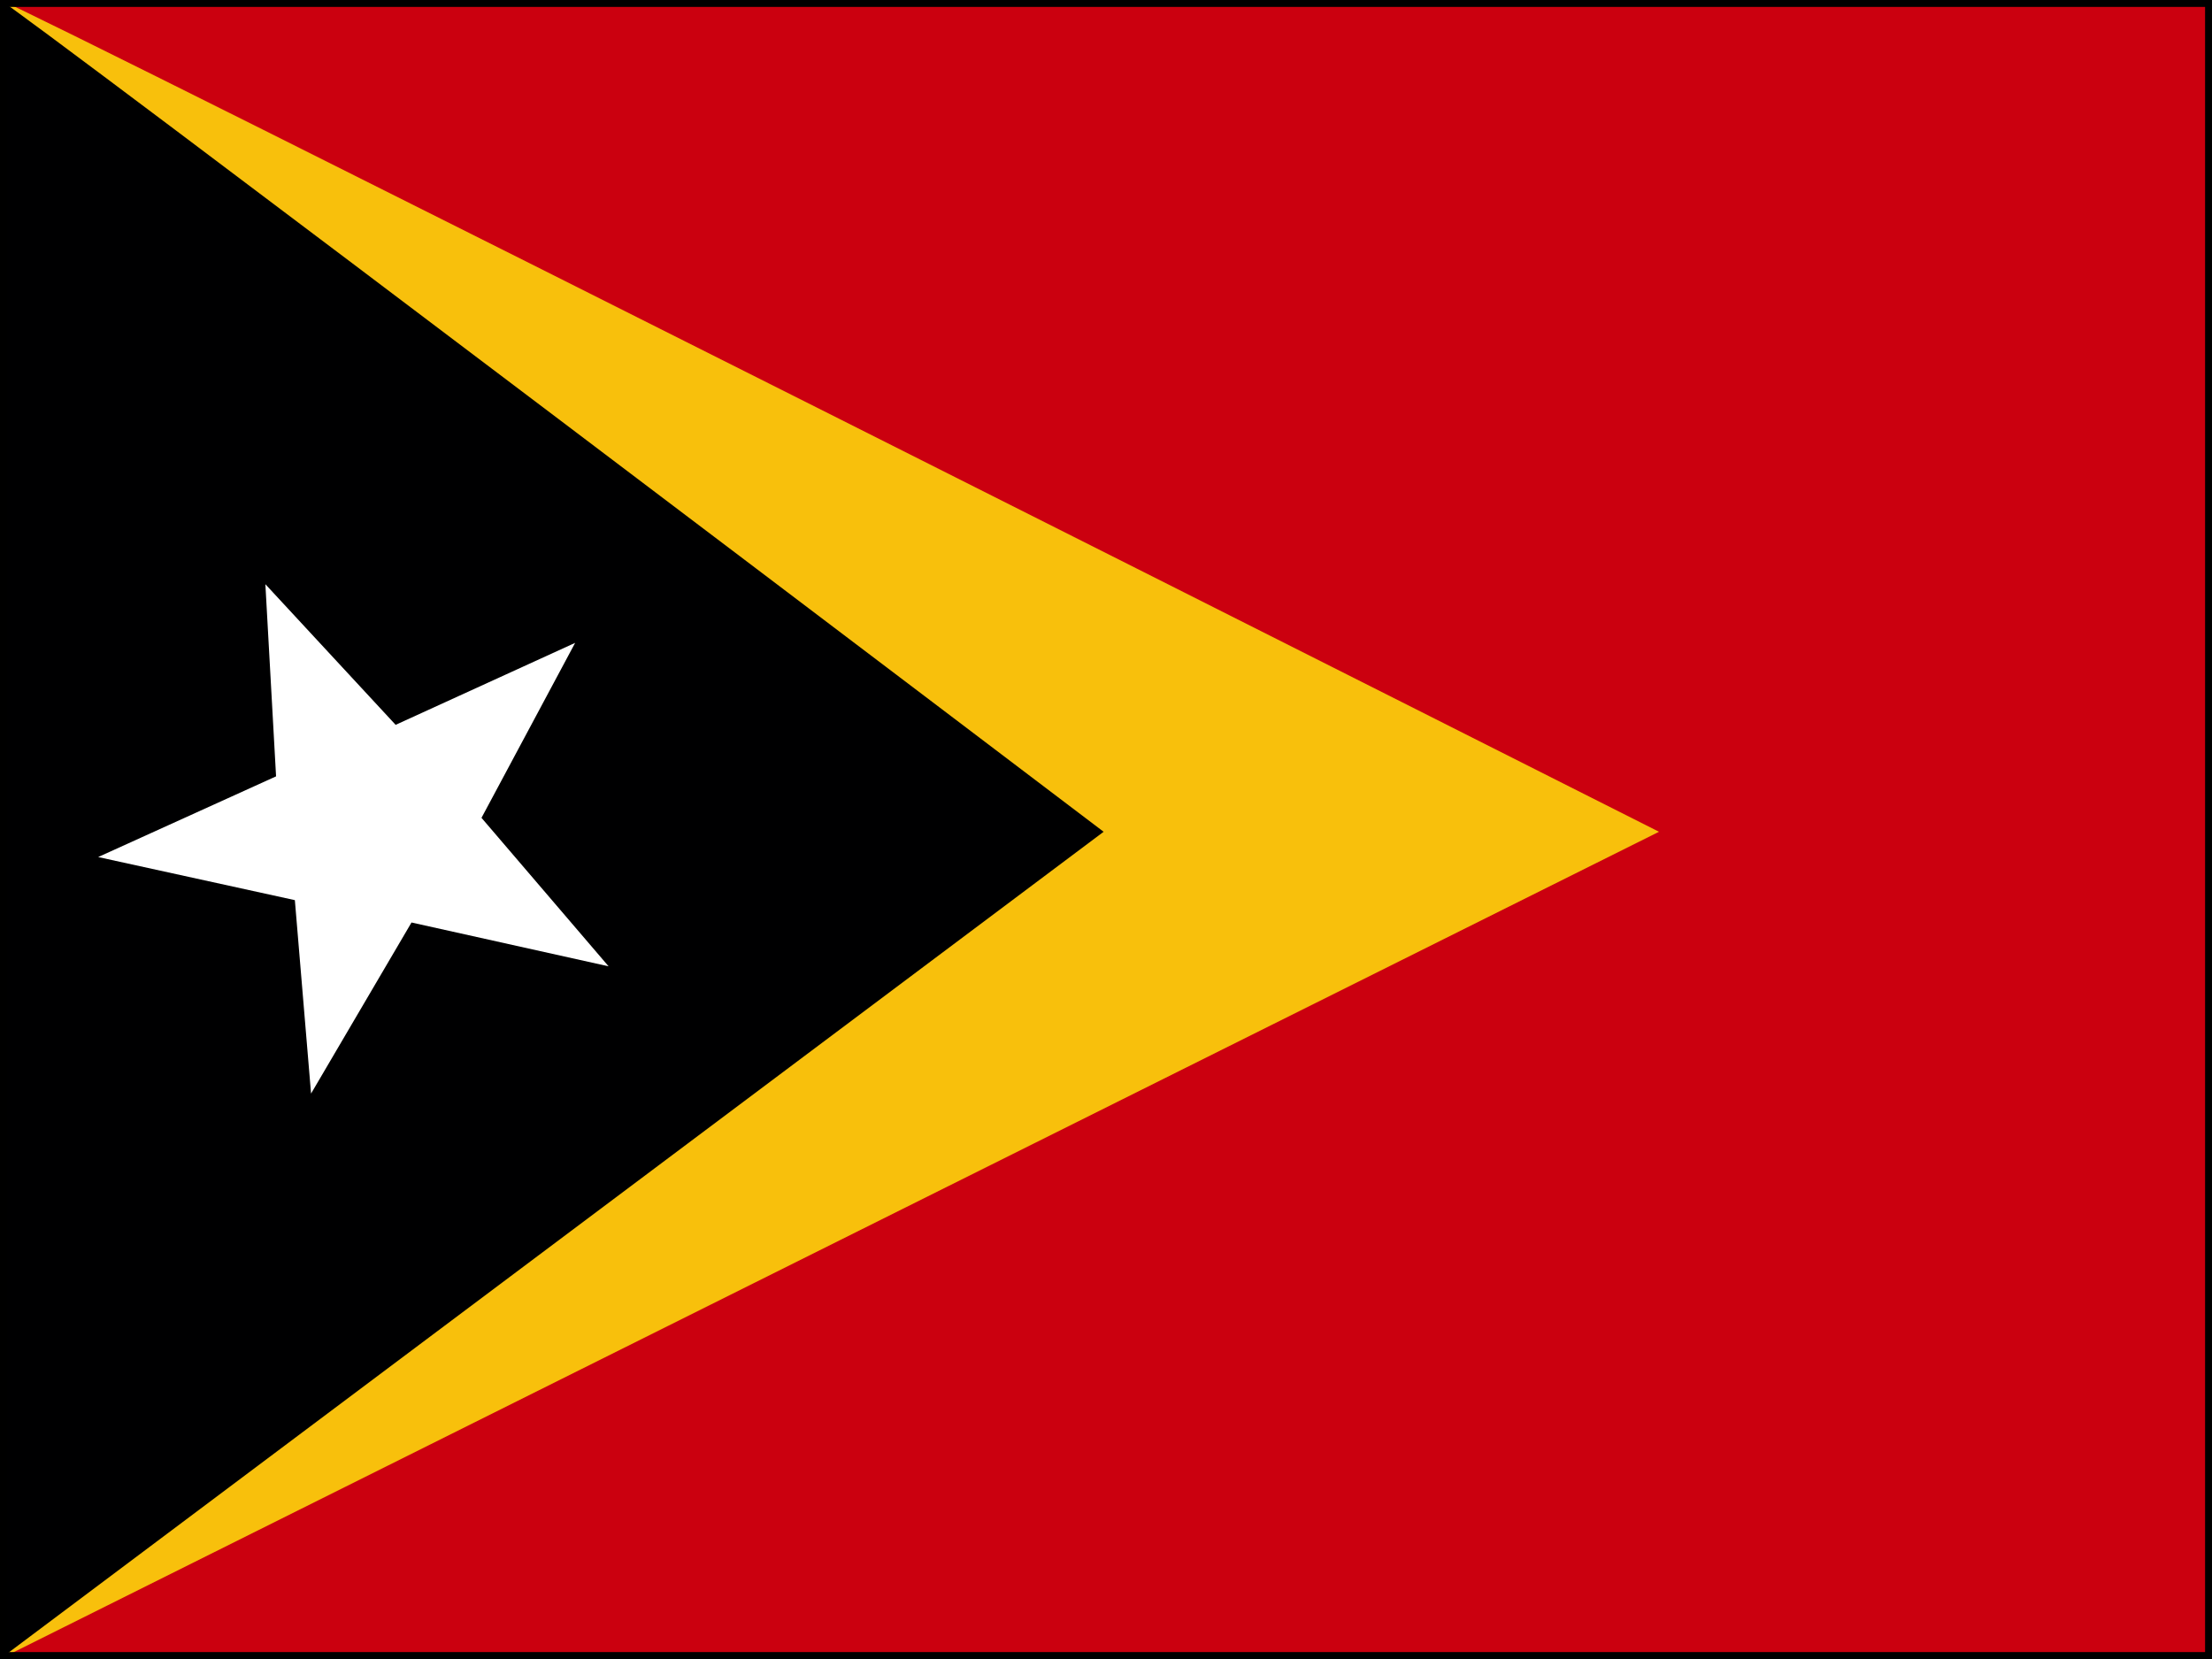
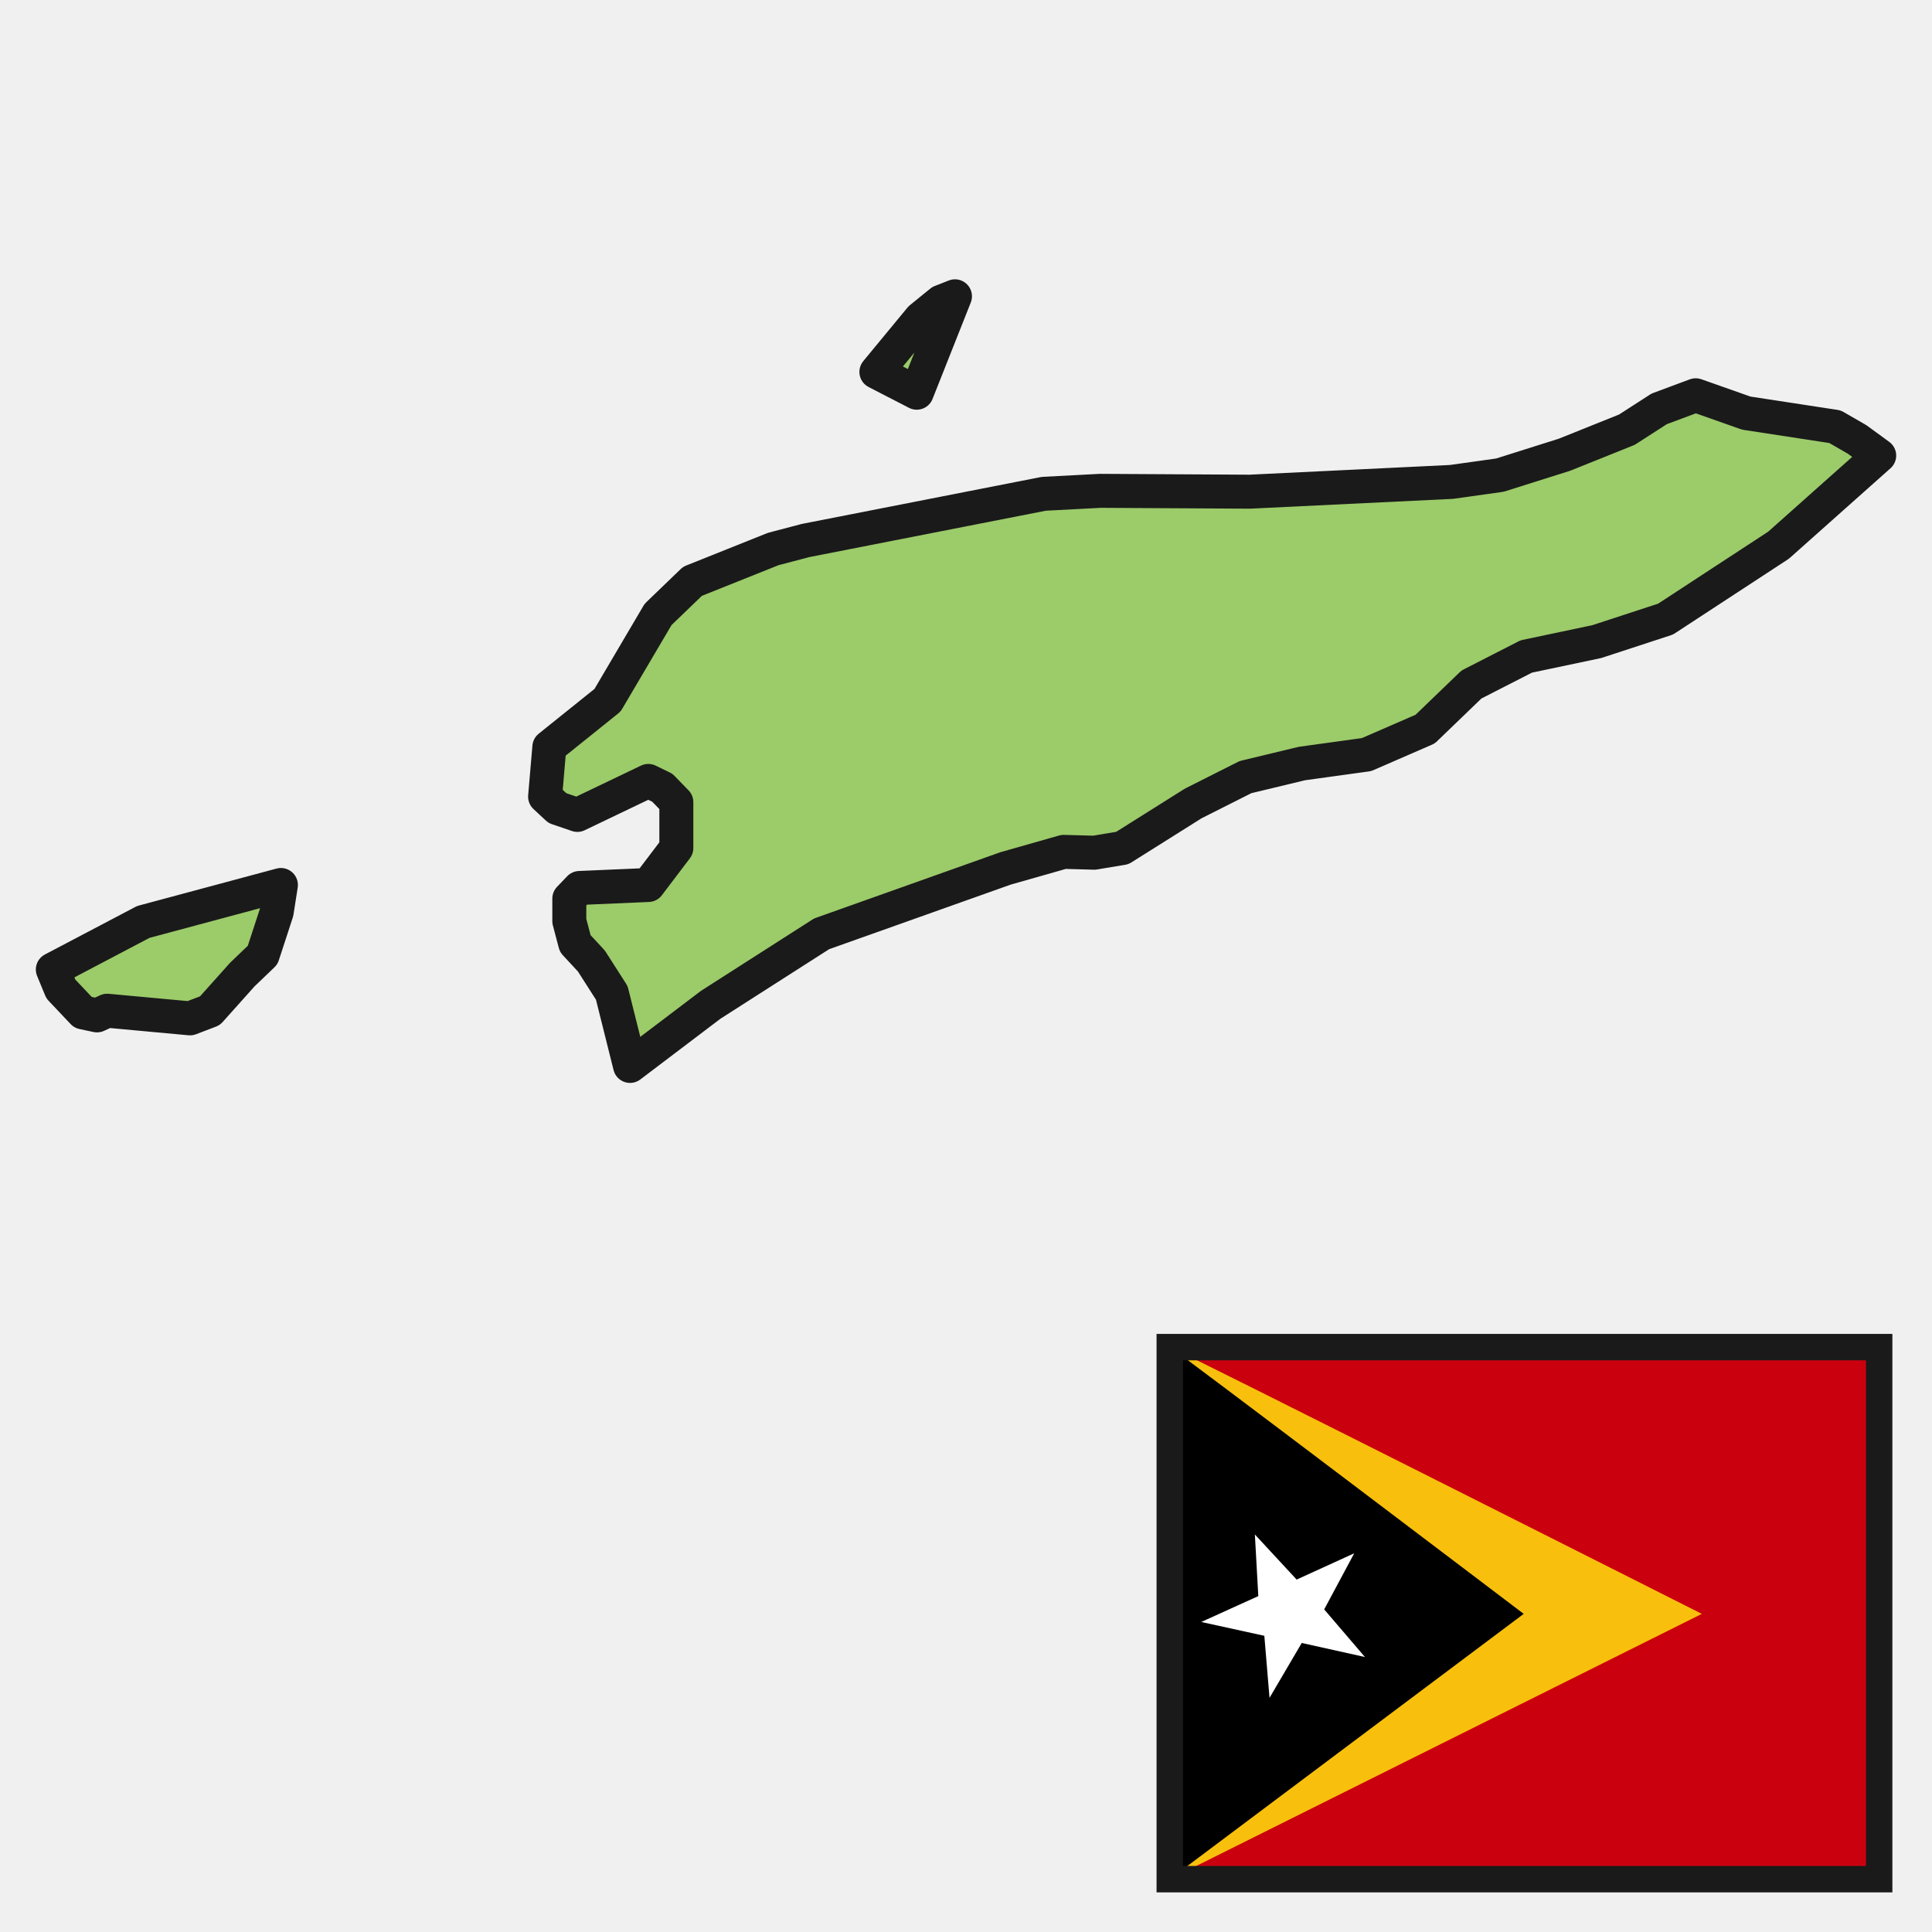
- <svg xmlns="http://www.w3.org/2000/svg" id="flag-icons-tl" viewBox="0 0 640 480">
-   <defs>
-     <clipPath id="tl-a">
-       <path fill-opacity=".7" d="M0 0h682.7v512H0z" />
-     </clipPath>
-   </defs>
-   <g fill-rule="evenodd" clip-path="url(#tl-a)" transform="scale(.9375)">
-     <path fill="#cb000f" d="M0 0h1031.2v512H0z" />
-     <path fill="#f8c00c" d="M0 0c3.2 0 512 256.7 512 256.7L0 512z" />
-     <path fill="#000001" d="M0 0c2.1 0 340.6 256.7 340.6 256.7L0 512z" />
-     <path fill="#fff" d="M187.7 298.2 127 284.7l-31 52.8-5-59.7-60.7-13.3 54.9-24.9-3.3-59.3 40.2 43.4 55.4-25.3-28.9 54 39.2 45.8z" />
+ <svg xmlns="http://www.w3.org/2000/svg" viewBox="0 0 512 512">
+   <g transform="translate(-32.15 -107.65) scale(1.1256)">
+     <path d="M 176.9 346.6 L 172.6 329.4 L 167.8 321.9 L 164.0 317.8 L 162.6 312.5 L 162.6 307.2 L 165.0 304.7 L 181.2 304.0 L 187.8 295.3 L 187.8 284.5 L 184.5 281.1 L 181.2 279.5 L 164.5 287.5 L 159.8 285.9 L 156.9 283.2 L 157.9 271.5 L 171.6 260.5 L 183.5 240.3 L 191.6 232.5 L 210.6 224.9 L 218.2 222.9 L 274.3 211.9 L 287.6 211.2 L 322.8 211.4 L 370.3 209.1 L 381.7 207.5 L 396.9 202.7 L 411.6 196.8 L 419.2 191.9 L 427.8 188.7 L 439.7 192.9 L 460.6 196.1 L 465.8 199.1 L 471.0 202.9 L 447.3 224.0 L 420.7 241.4 L 404.5 246.7 L 387.9 250.2 L 375.0 256.8 L 364.1 267.3 L 350.3 273.3 L 335.1 275.4 L 321.8 278.6 L 309.5 284.8 L 292.8 295.3 L 286.2 296.4 L 279.0 296.2 L 265.3 300.1 L 222.0 315.5 L 195.9 332.2 L 176.9 346.6 Z M 41.0 323.9 L 62.3 312.7 L 94.7 304.0 L 93.7 310.4 L 90.4 320.5 L 85.6 325.1 L 78.0 333.6 L 73.3 335.4 L 53.8 333.6 L 51.4 334.7 L 48.1 334.0 L 42.9 328.5 L 41.0 323.9 Z M 253.4 165.4 L 244.4 188.1 L 234.9 183.2 L 245.3 170.6 L 250.1 166.7 L 253.4 165.4 Z" fill="#9ccb6a" stroke="#1a1a1a" stroke-width="8" stroke-linejoin="round" fill-rule="evenodd" />
  </g>
-   <rect x="1" y="1" width="638" height="478" fill="none" stroke="#000000" stroke-width="2" />
+   <rect x="310" y="357" width="188" height="141" fill="#ffffff" />
+   <g transform="translate(310 357) scale(0.29375)">
+     <defs>
+       <clipPath id="tl-a">
+         <path fill-opacity=".7" d="M0 0h682.7v512H0z" />
+       </clipPath>
+     </defs>
+     <g fill-rule="evenodd" clip-path="url(#tl-a)" transform="scale(.9375)">
+       <path fill="#cb000f" d="M0 0h1031.2v512H0z" />
+       <path fill="#f8c00c" d="M0 0c3.2 0 512 256.7 512 256.7L0 512z" />
+       <path fill="#000001" d="M0 0c2.1 0 340.6 256.7 340.6 256.7L0 512z" />
+       <path fill="#fff" d="M187.7 298.2 127 284.7l-31 52.8-5-59.7-60.7-13.3 54.9-24.9-3.3-59.3 40.2 43.4 55.4-25.3-28.9 54 39.2 45.8z" />
+     </g>
+     <rect x="1" y="1" width="638" height="478" fill="none" stroke="#000000" stroke-width="2" />
+   </g>
+   <rect x="310" y="357" width="188" height="141" fill="none" stroke="#1a1a1a" stroke-width="7" />
</svg>
